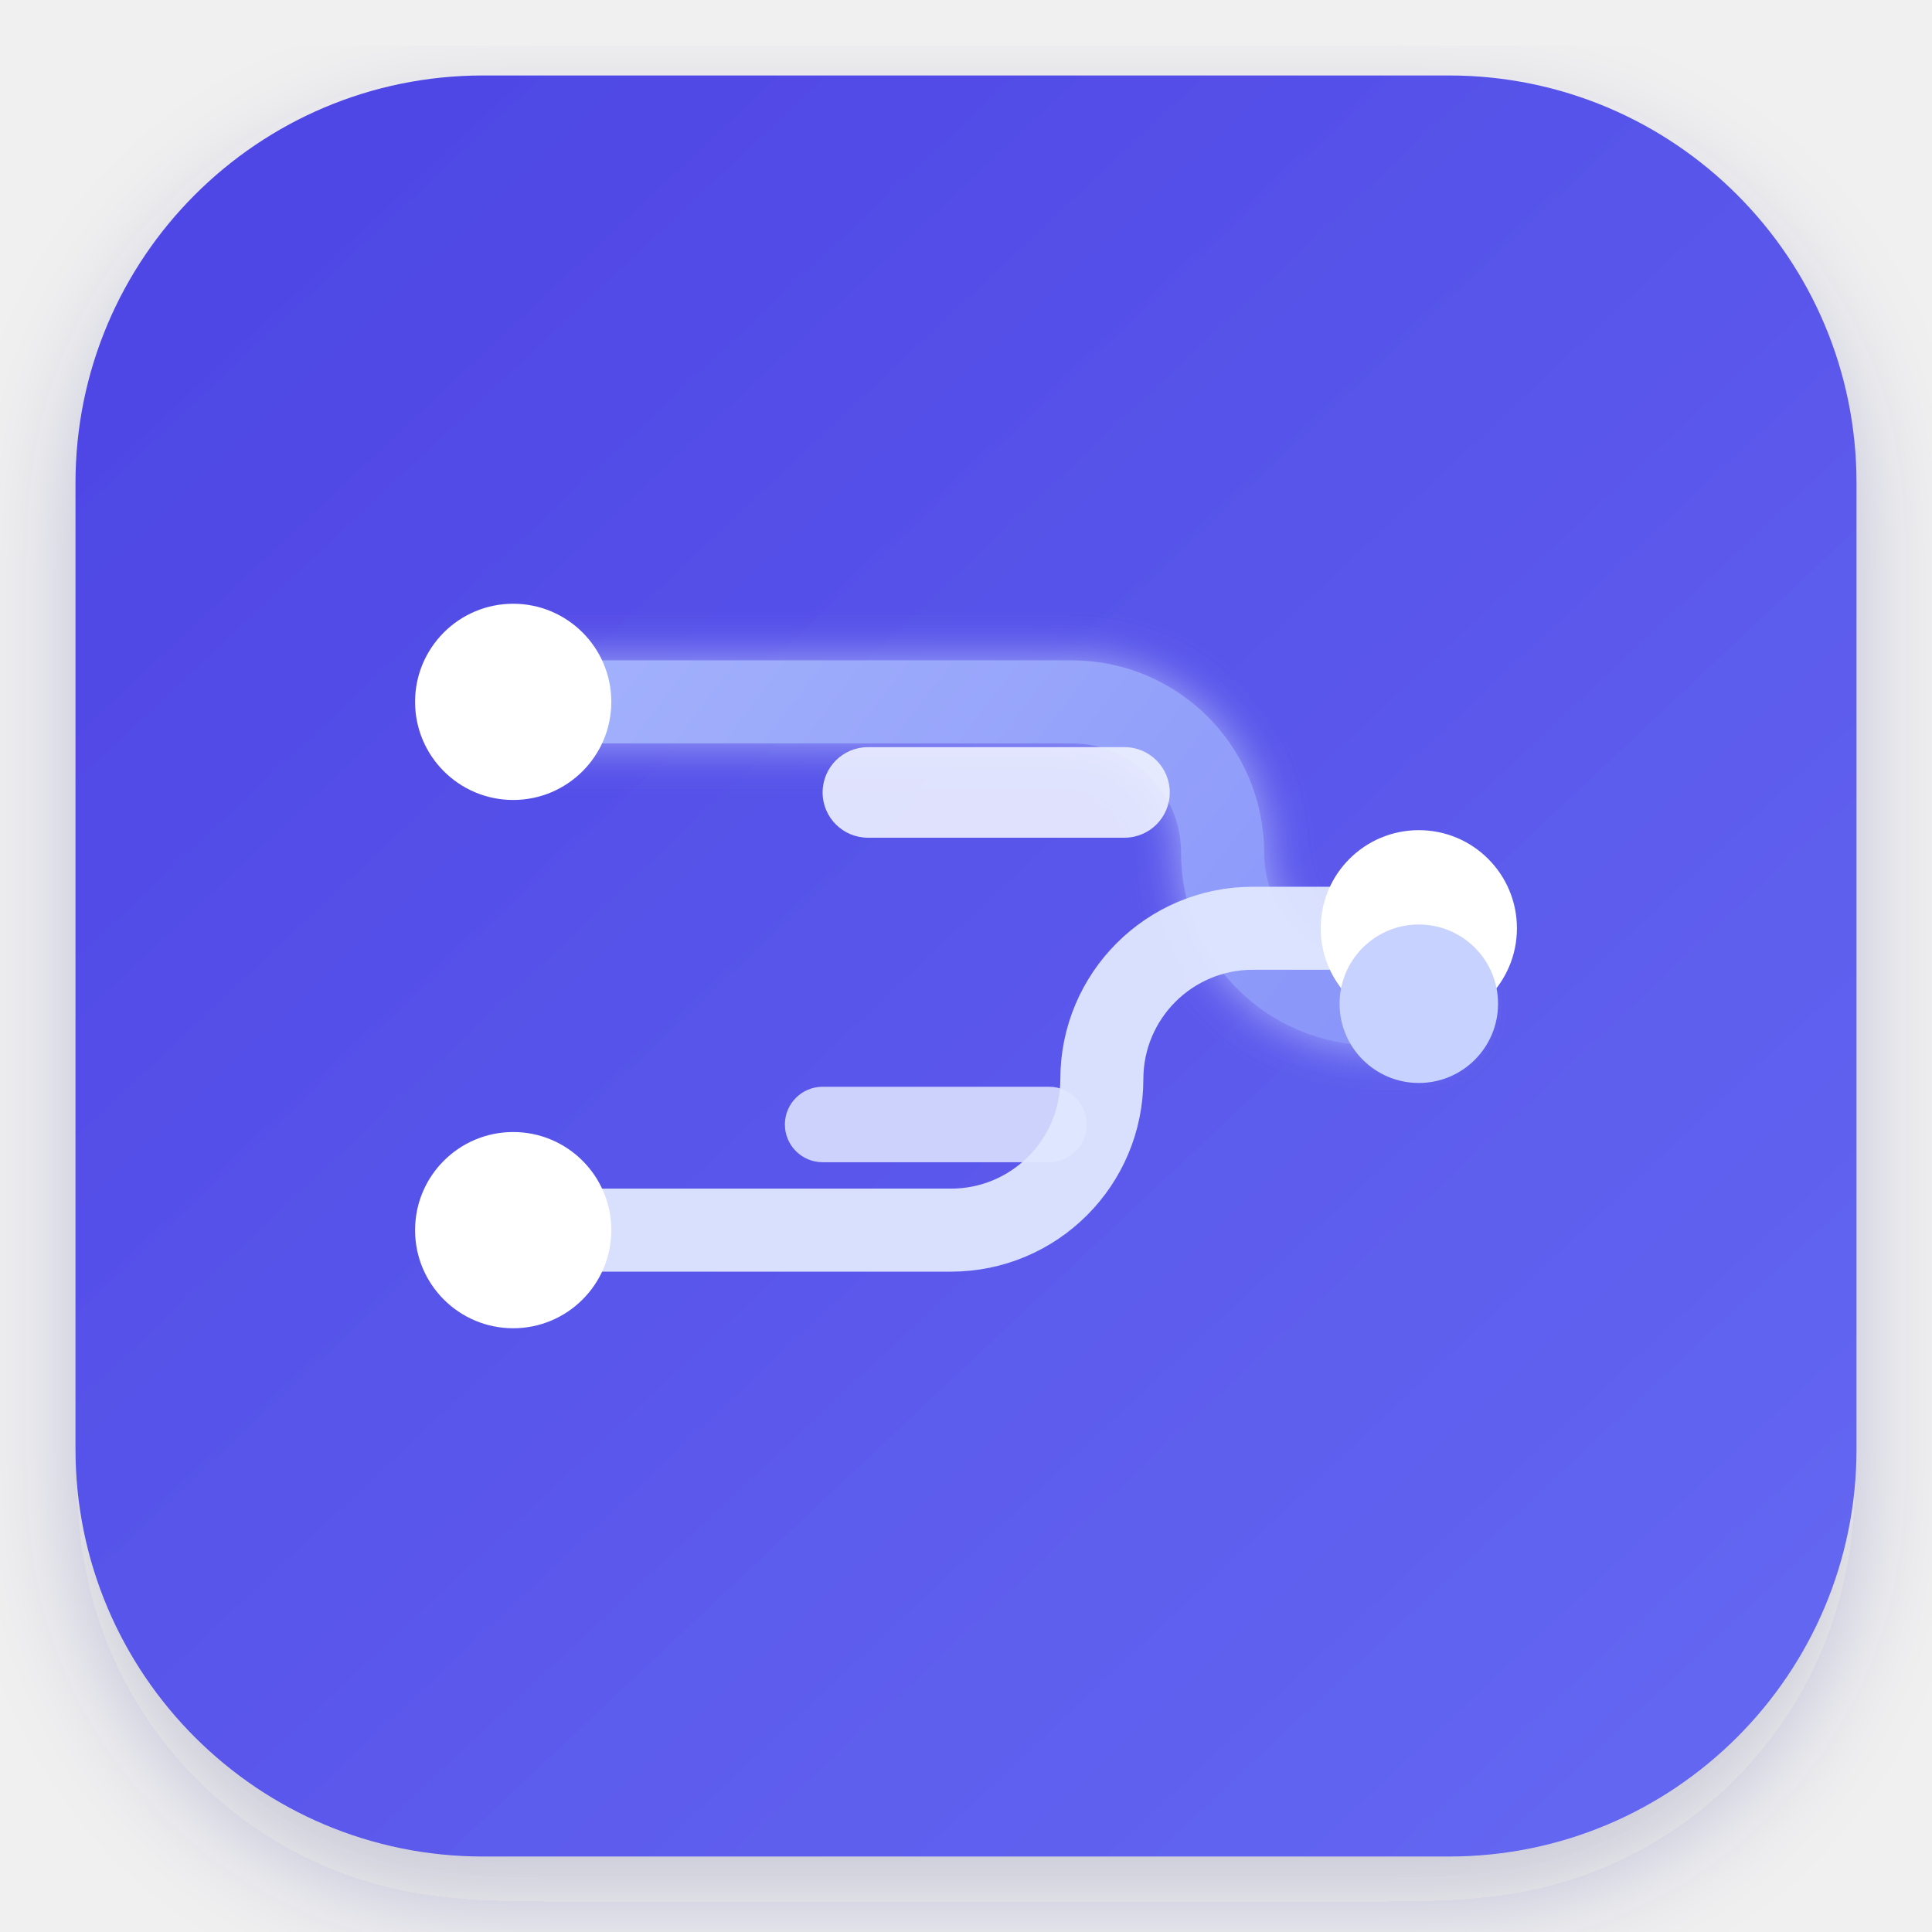
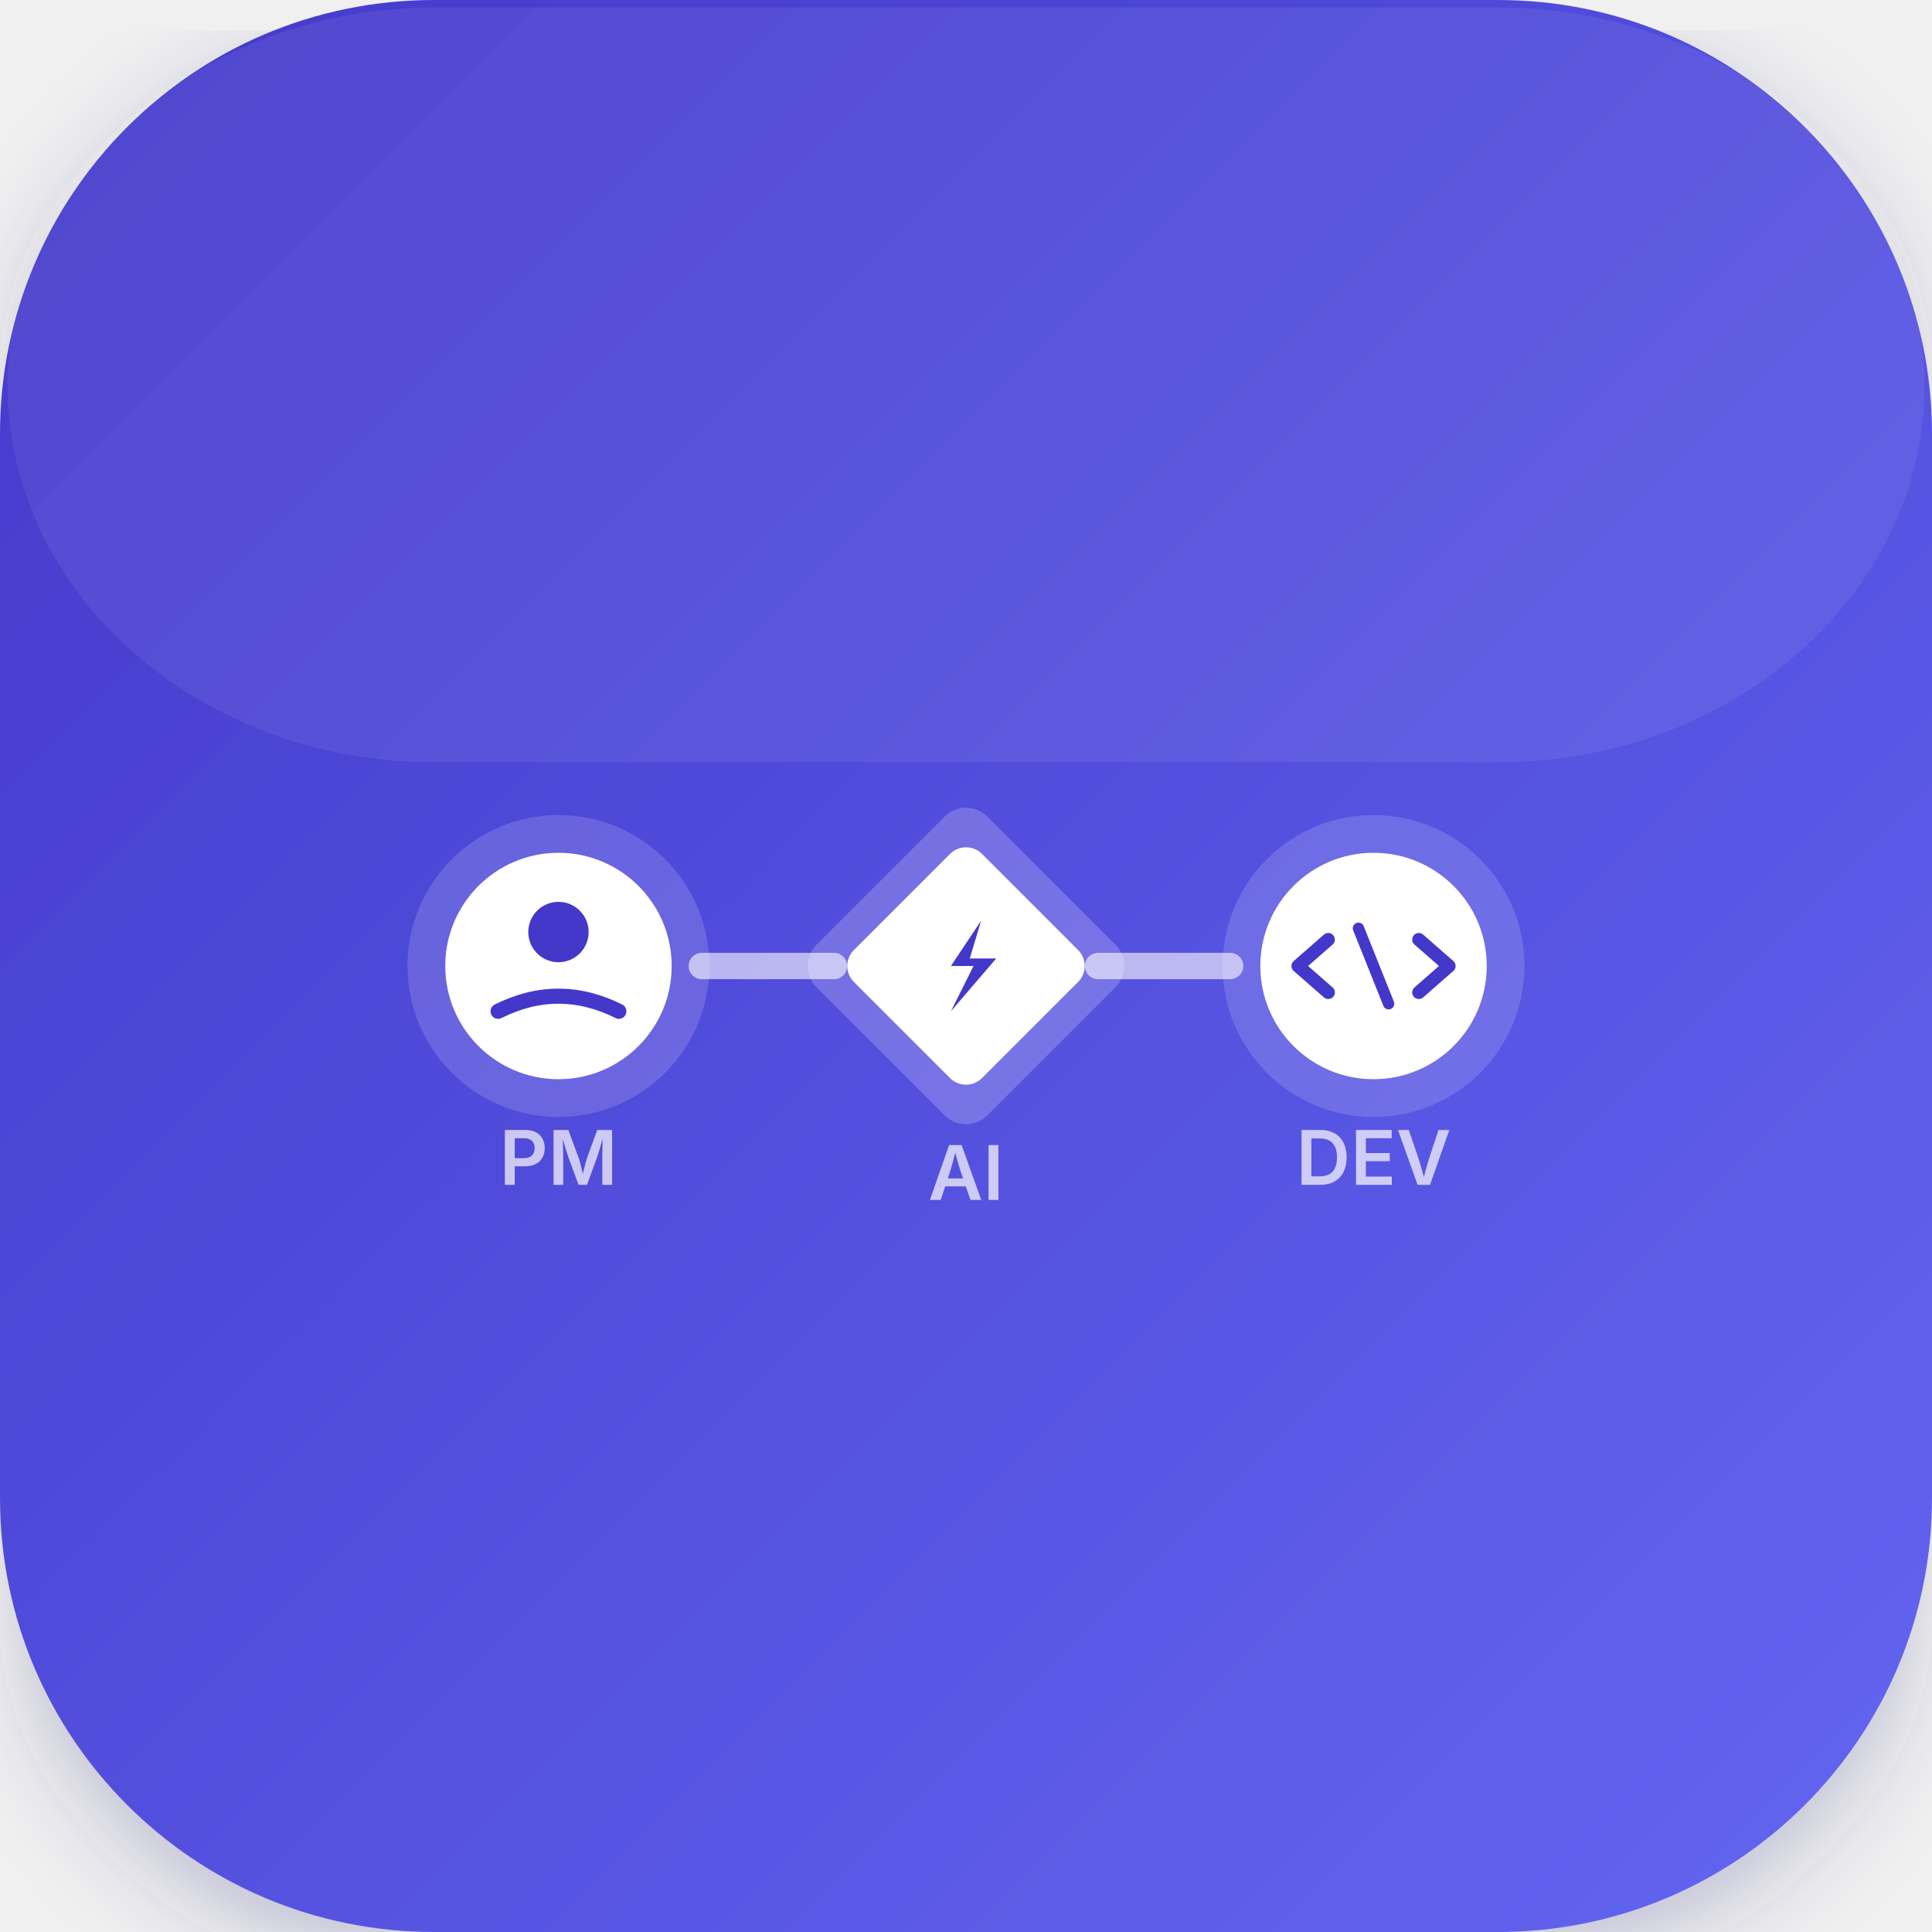
- <svg xmlns="http://www.w3.org/2000/svg" width="512" height="512" viewBox="0 0 512 512" role="img" aria-labelledby="title desc">
+ <svg xmlns="http://www.w3.org/2000/svg" viewBox="0 0 512 512" fill="none" role="img" aria-label="Fithub Service Icon">
  <defs>
-     <linearGradient id="chipGradient" x1="68" y1="56" x2="444" y2="456" gradientUnits="userSpaceOnUse">
-       <stop offset="0" stop-color="#4F46E5" />
-       <stop offset="1" stop-color="#6366F1" />
+     <linearGradient id="bg" x1="0" y1="0" x2="512" y2="512" gradientUnits="userSpaceOnUse">
+       <stop offset="0%" stop-color="#4338CA" />
+       <stop offset="100%" stop-color="#6366F1" />
    </linearGradient>
-     <linearGradient id="flowGradient" x1="132" y1="160" x2="392" y2="360" gradientUnits="userSpaceOnUse">
-       <stop offset="0" stop-color="#A5B4FC" />
-       <stop offset="1" stop-color="#818CF8" />
-     </linearGradient>
-     <filter id="softShadow" x="-20%" y="-20%" width="140%" height="140%" color-interpolation-filters="sRGB">
-       <feDropShadow dx="0" dy="12" stdDeviation="14" flood-color="#312E81" flood-opacity="0.2" />
-     </filter>
-     <filter id="innerGlow" x="-30%" y="-30%" width="160%" height="160%" color-interpolation-filters="sRGB">
-       <feDropShadow dx="0" dy="0" stdDeviation="6" flood-color="#C7D2FE" flood-opacity="0.7" />
+     <filter id="shadow" x="-15%" y="-15%" width="130%" height="130%">
+       <feDropShadow dx="0" dy="8" stdDeviation="12" flood-color="#312E81" flood-opacity="0.25" />
    </filter>
  </defs>
-   <rect x="20" y="20" width="472" height="472" rx="108" fill="url(#chipGradient)" filter="url(#softShadow)" />
-   <path d="M136 186H284C306.091 186 324 203.909 324 226V226C324 248.091 341.909 266 364 266H376" fill="none" stroke="url(#flowGradient)" stroke-width="22" stroke-linecap="round" stroke-linejoin="round" filter="url(#innerGlow)" />
-   <path d="M136 326H252C274.091 326 292 308.091 292 286V286C292 263.909 309.909 246 332 246H376" fill="none" stroke="#E0E7FF" stroke-opacity="0.95" stroke-width="22" stroke-linecap="round" stroke-linejoin="round" />
-   <circle cx="136" cy="186" r="26" fill="#FFFFFF" />
-   <circle cx="136" cy="326" r="26" fill="#FFFFFF" />
-   <circle cx="376" cy="246" r="26" fill="#FFFFFF" />
-   <circle cx="376" cy="266" r="21" fill="#C7D2FE" />
-   <rect x="218" y="198" width="92" height="24" rx="12" fill="#EEF2FF" fill-opacity="0.9" />
-   <rect x="208" y="288" width="80" height="20" rx="10" fill="#E0E7FF" fill-opacity="0.85" />
+   <rect width="512" height="512" rx="115" fill="url(#bg)" filter="url(#shadow)" />
+   <rect x="2" y="2" width="508" height="200" rx="113" fill="white" fill-opacity="0.07" />
+   <path d="M186 256 Q221 256 221 256" stroke="white" stroke-width="7" stroke-linecap="round" stroke-opacity="0.6" />
+   <path d="M291 256 Q326 256 326 256" stroke="white" stroke-width="7" stroke-linecap="round" stroke-opacity="0.6" />
+   <circle cx="148" cy="256" r="40" fill="white" fill-opacity="0.15" />
+   <circle cx="148" cy="256" r="30" fill="white" />
+   <circle cx="148" cy="247" r="8" fill="#4338CA" />
+   <path d="M132 268 Q148 260 164 268" stroke="#4338CA" stroke-width="4" stroke-linecap="round" fill="none" />
+   <g transform="translate(256,256)">
+     <rect x="-32" y="-32" width="64" height="64" rx="8" fill="white" fill-opacity="0.2" transform="rotate(45)" />
+     <rect x="-24" y="-24" width="48" height="48" rx="6" fill="white" transform="rotate(45)" />
+     <path d="M4 -12 L-4 0 L2 0 L-4 12 L8 -2 L1 -2 Z" fill="#4338CA" stroke="none" />
+   </g>
+   <circle cx="364" cy="256" r="40" fill="white" fill-opacity="0.15" />
+   <circle cx="364" cy="256" r="30" fill="white" />
+   <path d="M352 249 L344 256 L352 263" stroke="#4338CA" stroke-width="3.5" stroke-linecap="round" stroke-linejoin="round" fill="none" />
+   <path d="M376 249 L384 256 L376 263" stroke="#4338CA" stroke-width="3.5" stroke-linecap="round" stroke-linejoin="round" fill="none" />
+   <line x1="360" y1="246" x2="368" y2="266" stroke="#4338CA" stroke-width="3" stroke-linecap="round" />
+   <text x="148" y="314" text-anchor="middle" font-family="system-ui,-apple-system,sans-serif" font-size="20" font-weight="600" fill="white" fill-opacity="0.7">PM</text>
+   <text x="256" y="318" text-anchor="middle" font-family="system-ui,-apple-system,sans-serif" font-size="20" font-weight="600" fill="white" fill-opacity="0.7">AI</text>
+   <text x="364" y="314" text-anchor="middle" font-family="system-ui,-apple-system,sans-serif" font-size="20" font-weight="600" fill="white" fill-opacity="0.7">DEV</text>
</svg>
